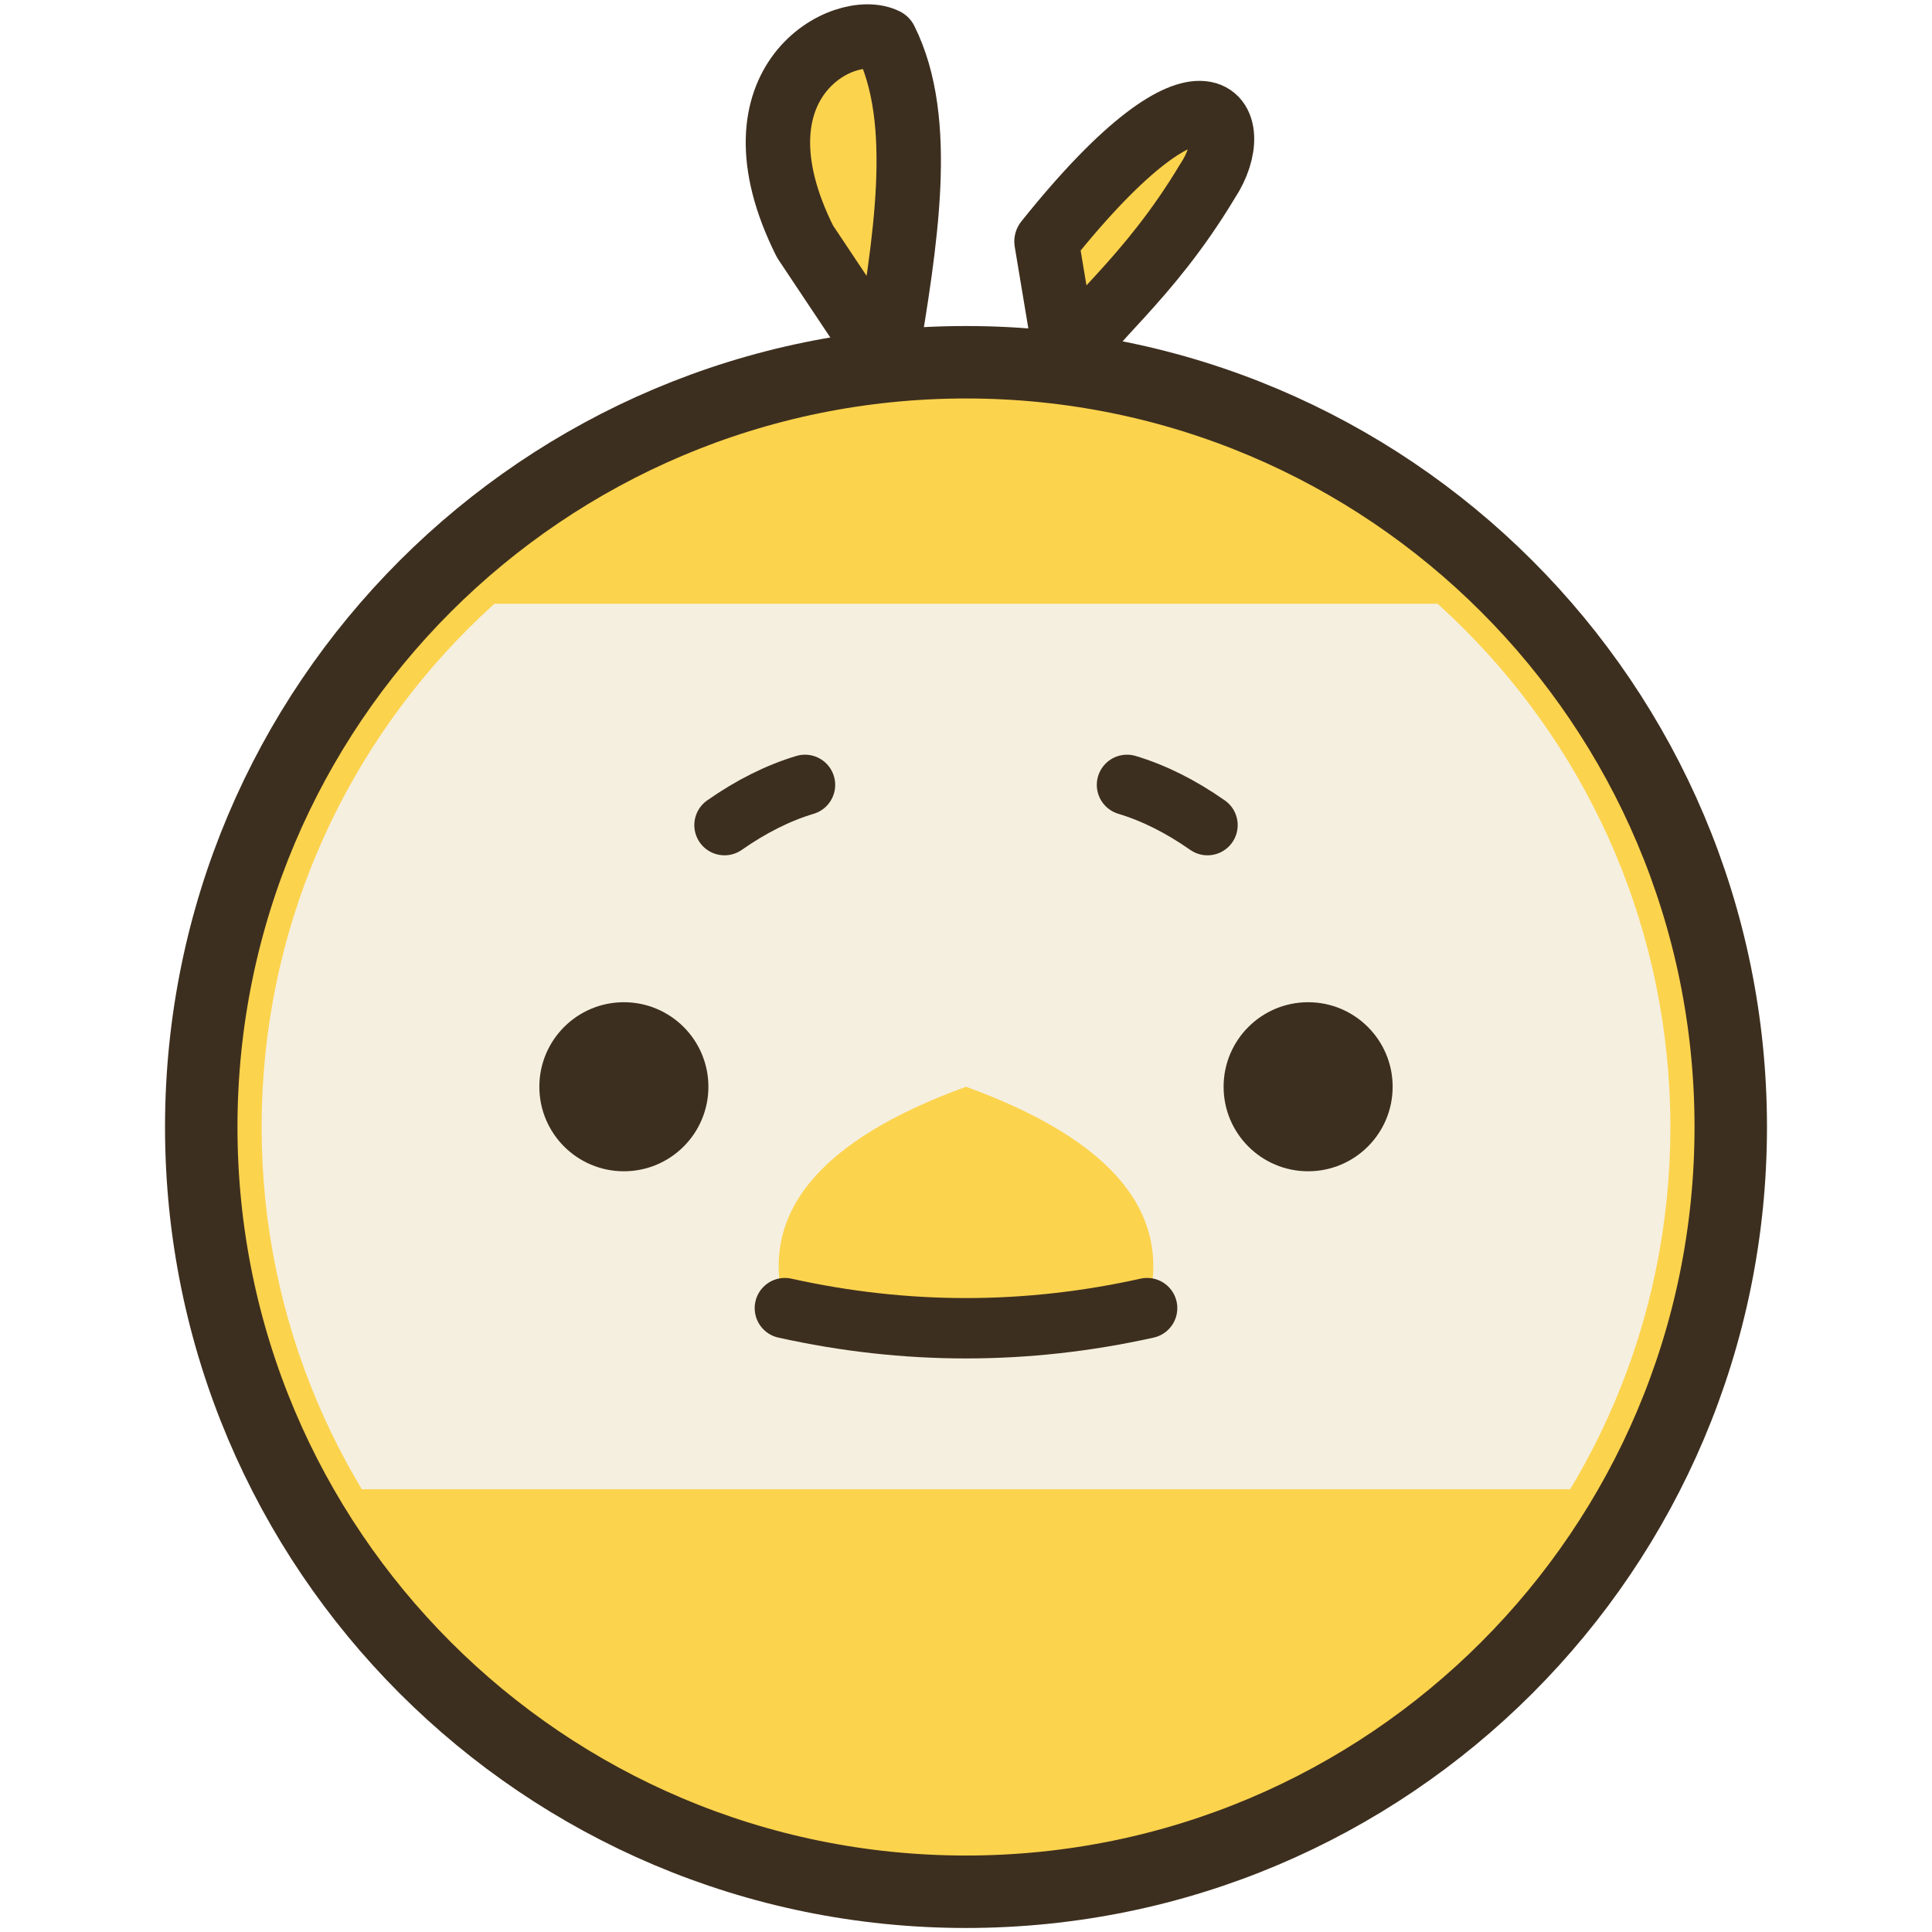
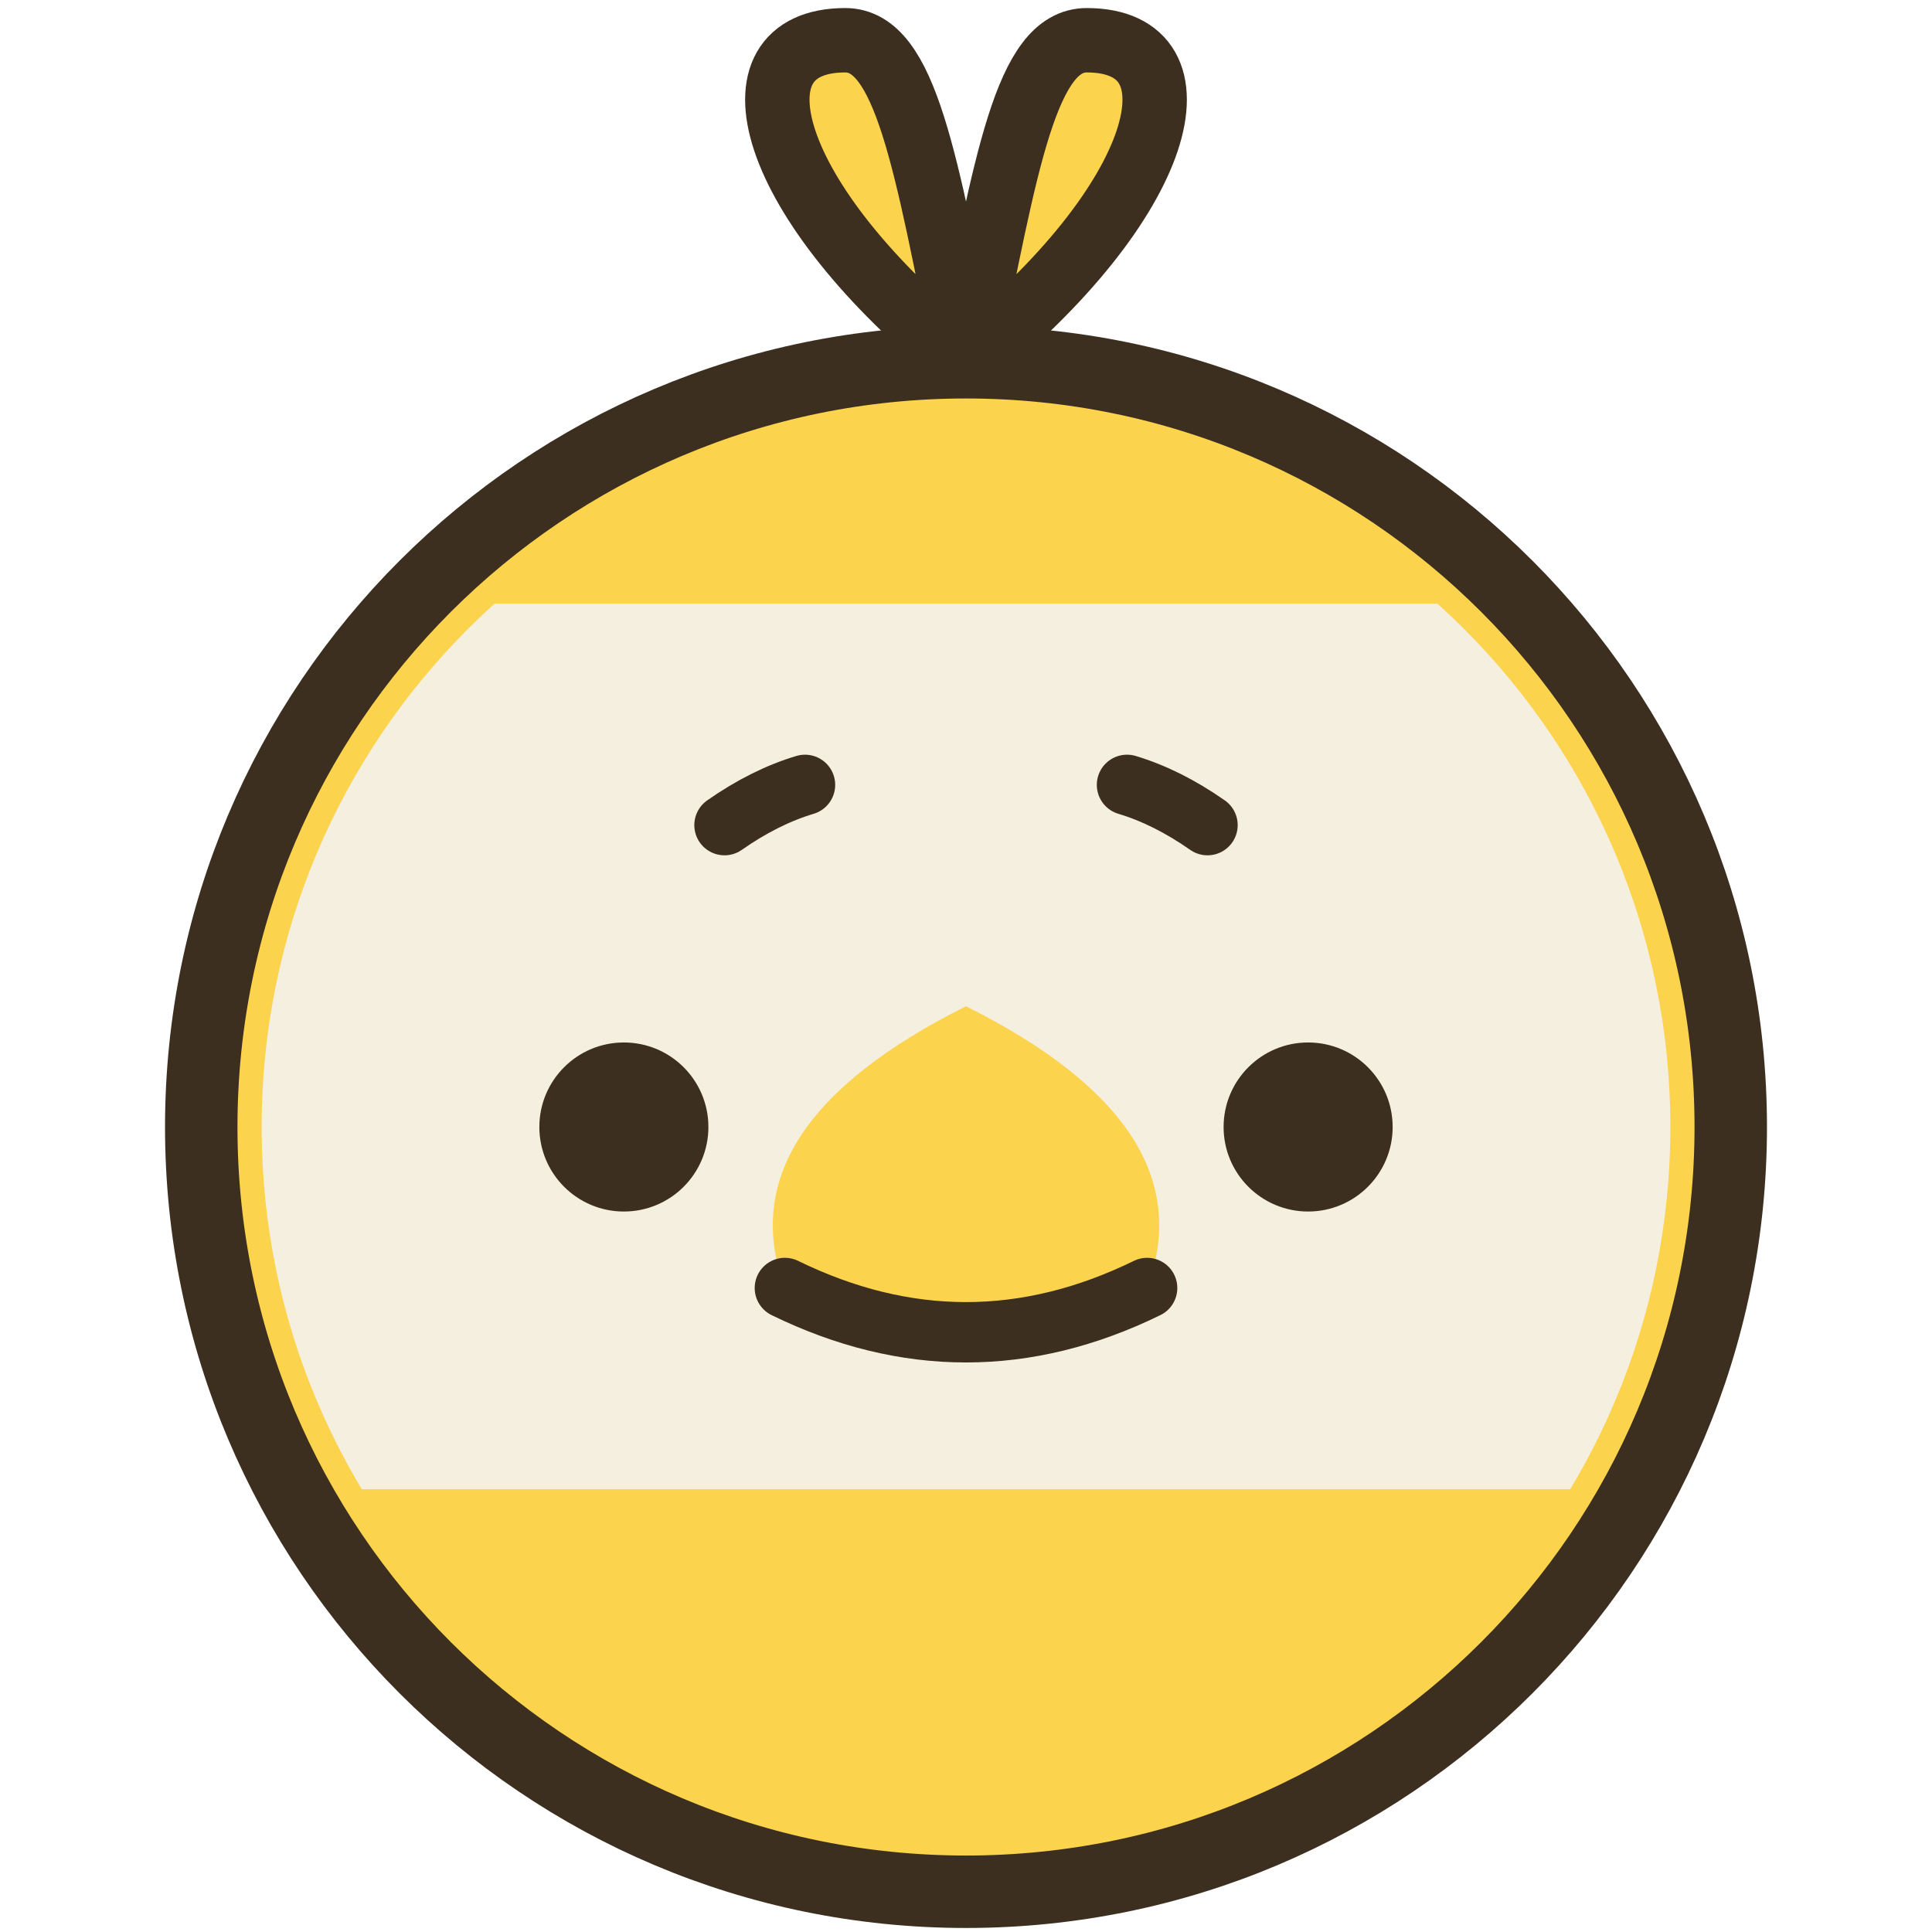
<svg xmlns="http://www.w3.org/2000/svg" viewBox="0 0 48 48">
-   <path d="M20 6 C18 2 21 0.5 22 1 C23 3 22.5 6 22 9 Z" fill="#FCD34D" stroke="#3D2F1F" stroke-width="1.6" stroke-linejoin="round" />
-   <path d="M26 6 C30 1 31 3 30 4.5 C28.5 7 27 8 26.5 9 Z" fill="#FCD34D" stroke="#3D2F1F" stroke-width="1.6" stroke-linejoin="round" />
+   <path d="M24 9 C19 5 18 1 21 1 C22.5 1 23 4 24 9 Z" fill="#FCD34D" stroke="#3D2F1F" stroke-width="1.6" stroke-linejoin="round" />
+   <path d="M24 9 C29 5 30 1 27 1 C25.5 1 25 4 24 9 Z" fill="#FCD34D" stroke="#3D2F1F" stroke-width="1.6" stroke-linejoin="round" />
  <circle cx="24" cy="28" r="19" fill="#FCD34D" stroke="#3D2F1F" stroke-width="1.8" />
  <clipPath id="b">
    <circle cx="24" cy="28" r="17.5" />
  </clipPath>
  <rect x="0" y="15" width="48" height="22" fill="#F5EFE0" clip-path="url(#b)" />
  <path d="M20 19.5 Q19 19.8 18 20.5" stroke="#3D2F1F" stroke-width="1.5" fill="none" stroke-linecap="round" />
  <path d="M28 19.5 Q29 19.8 30 20.5" stroke="#3D2F1F" stroke-width="1.5" fill="none" stroke-linecap="round" />
-   <circle cx="15.5" cy="27" r="2.1" fill="#3D2F1F" />
-   <circle cx="32.5" cy="27" r="2.1" fill="#3D2F1F" />
-   <path d="M24 27 Q18.5 29 19.5 32.5 Q24 33.5 28.5 32.5 Q29.5 29 24 27 Z" fill="#FCD34D" />
-   <path d="M19.5 32.5 Q24 33.5 28.5 32.5" stroke="#3D2F1F" stroke-width="1.5" fill="none" stroke-linecap="round" />
+   <circle cx="15.5" cy="28" r="2.1" fill="#3D2F1F" />
+   <circle cx="32.5" cy="28" r="2.1" fill="#3D2F1F" />
+   <path d="M24 25 Q18 28 19.5 32 Q24 34.2 28.5 32 Q30 28 24 25 Z" fill="#FCD34D" />
+   <path d="M19.5 32 Q24 34.2 28.5 32" stroke="#3D2F1F" stroke-width="1.5" fill="none" stroke-linecap="round" />
</svg>
